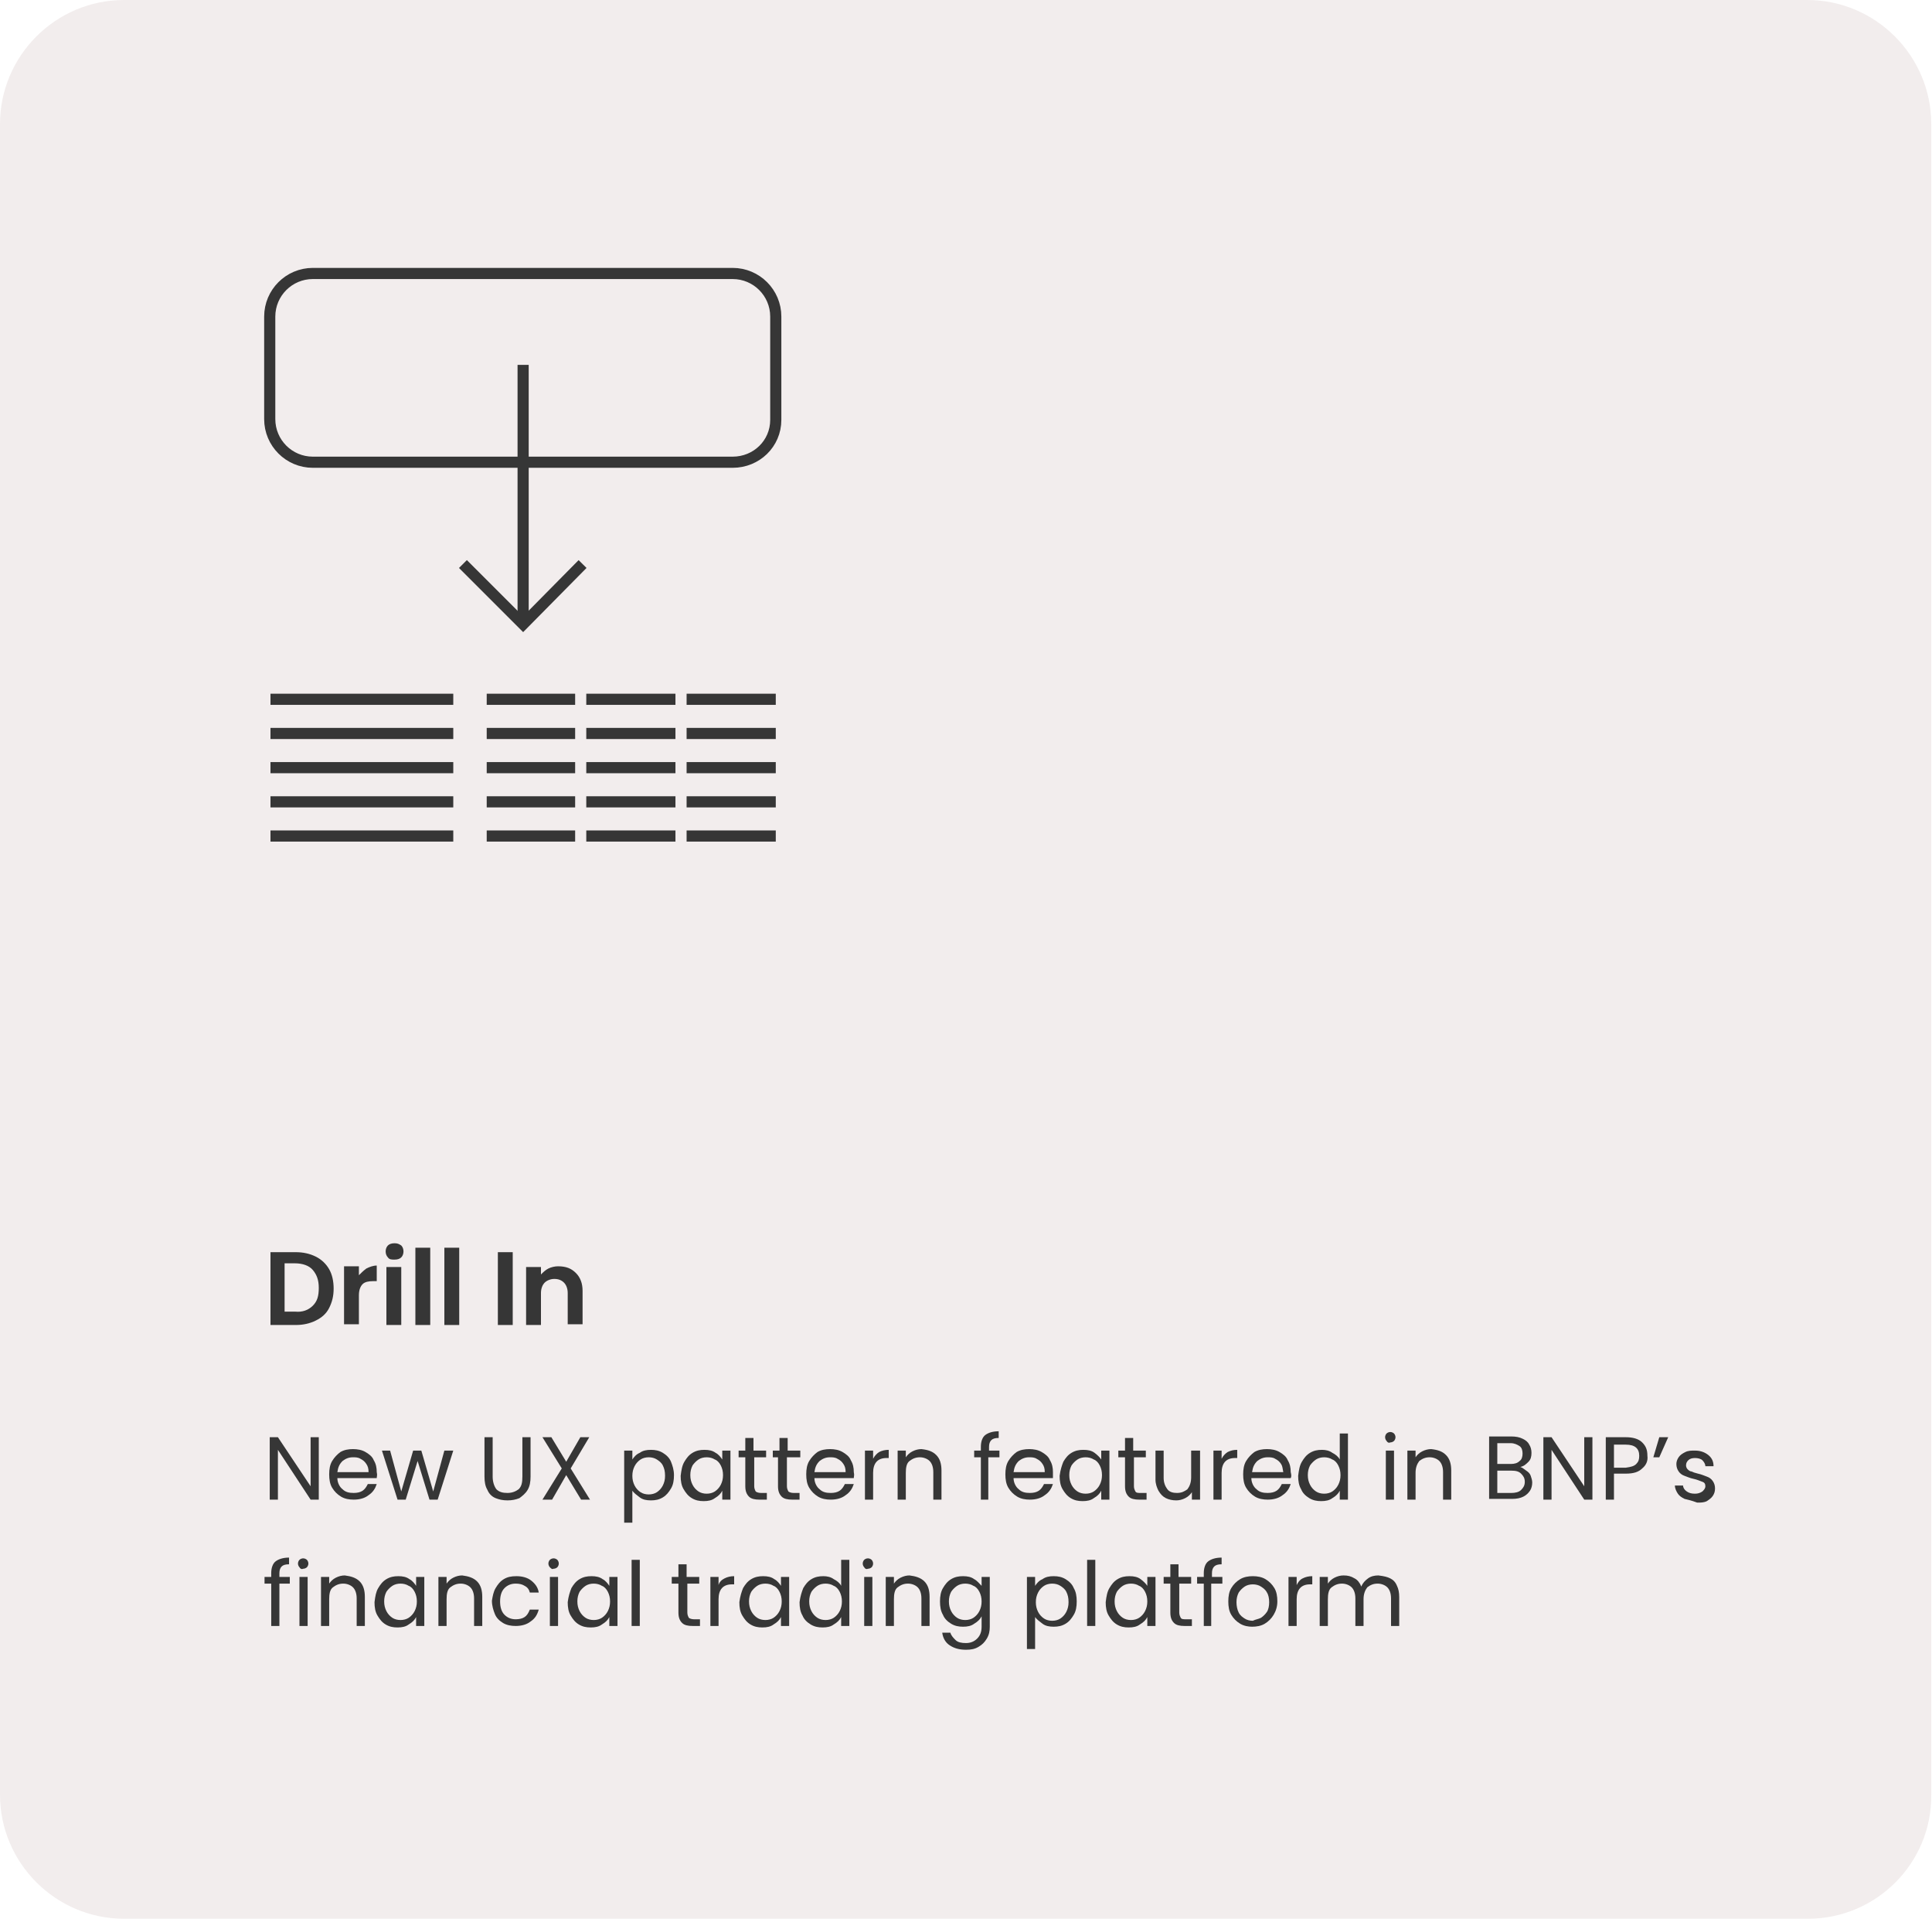
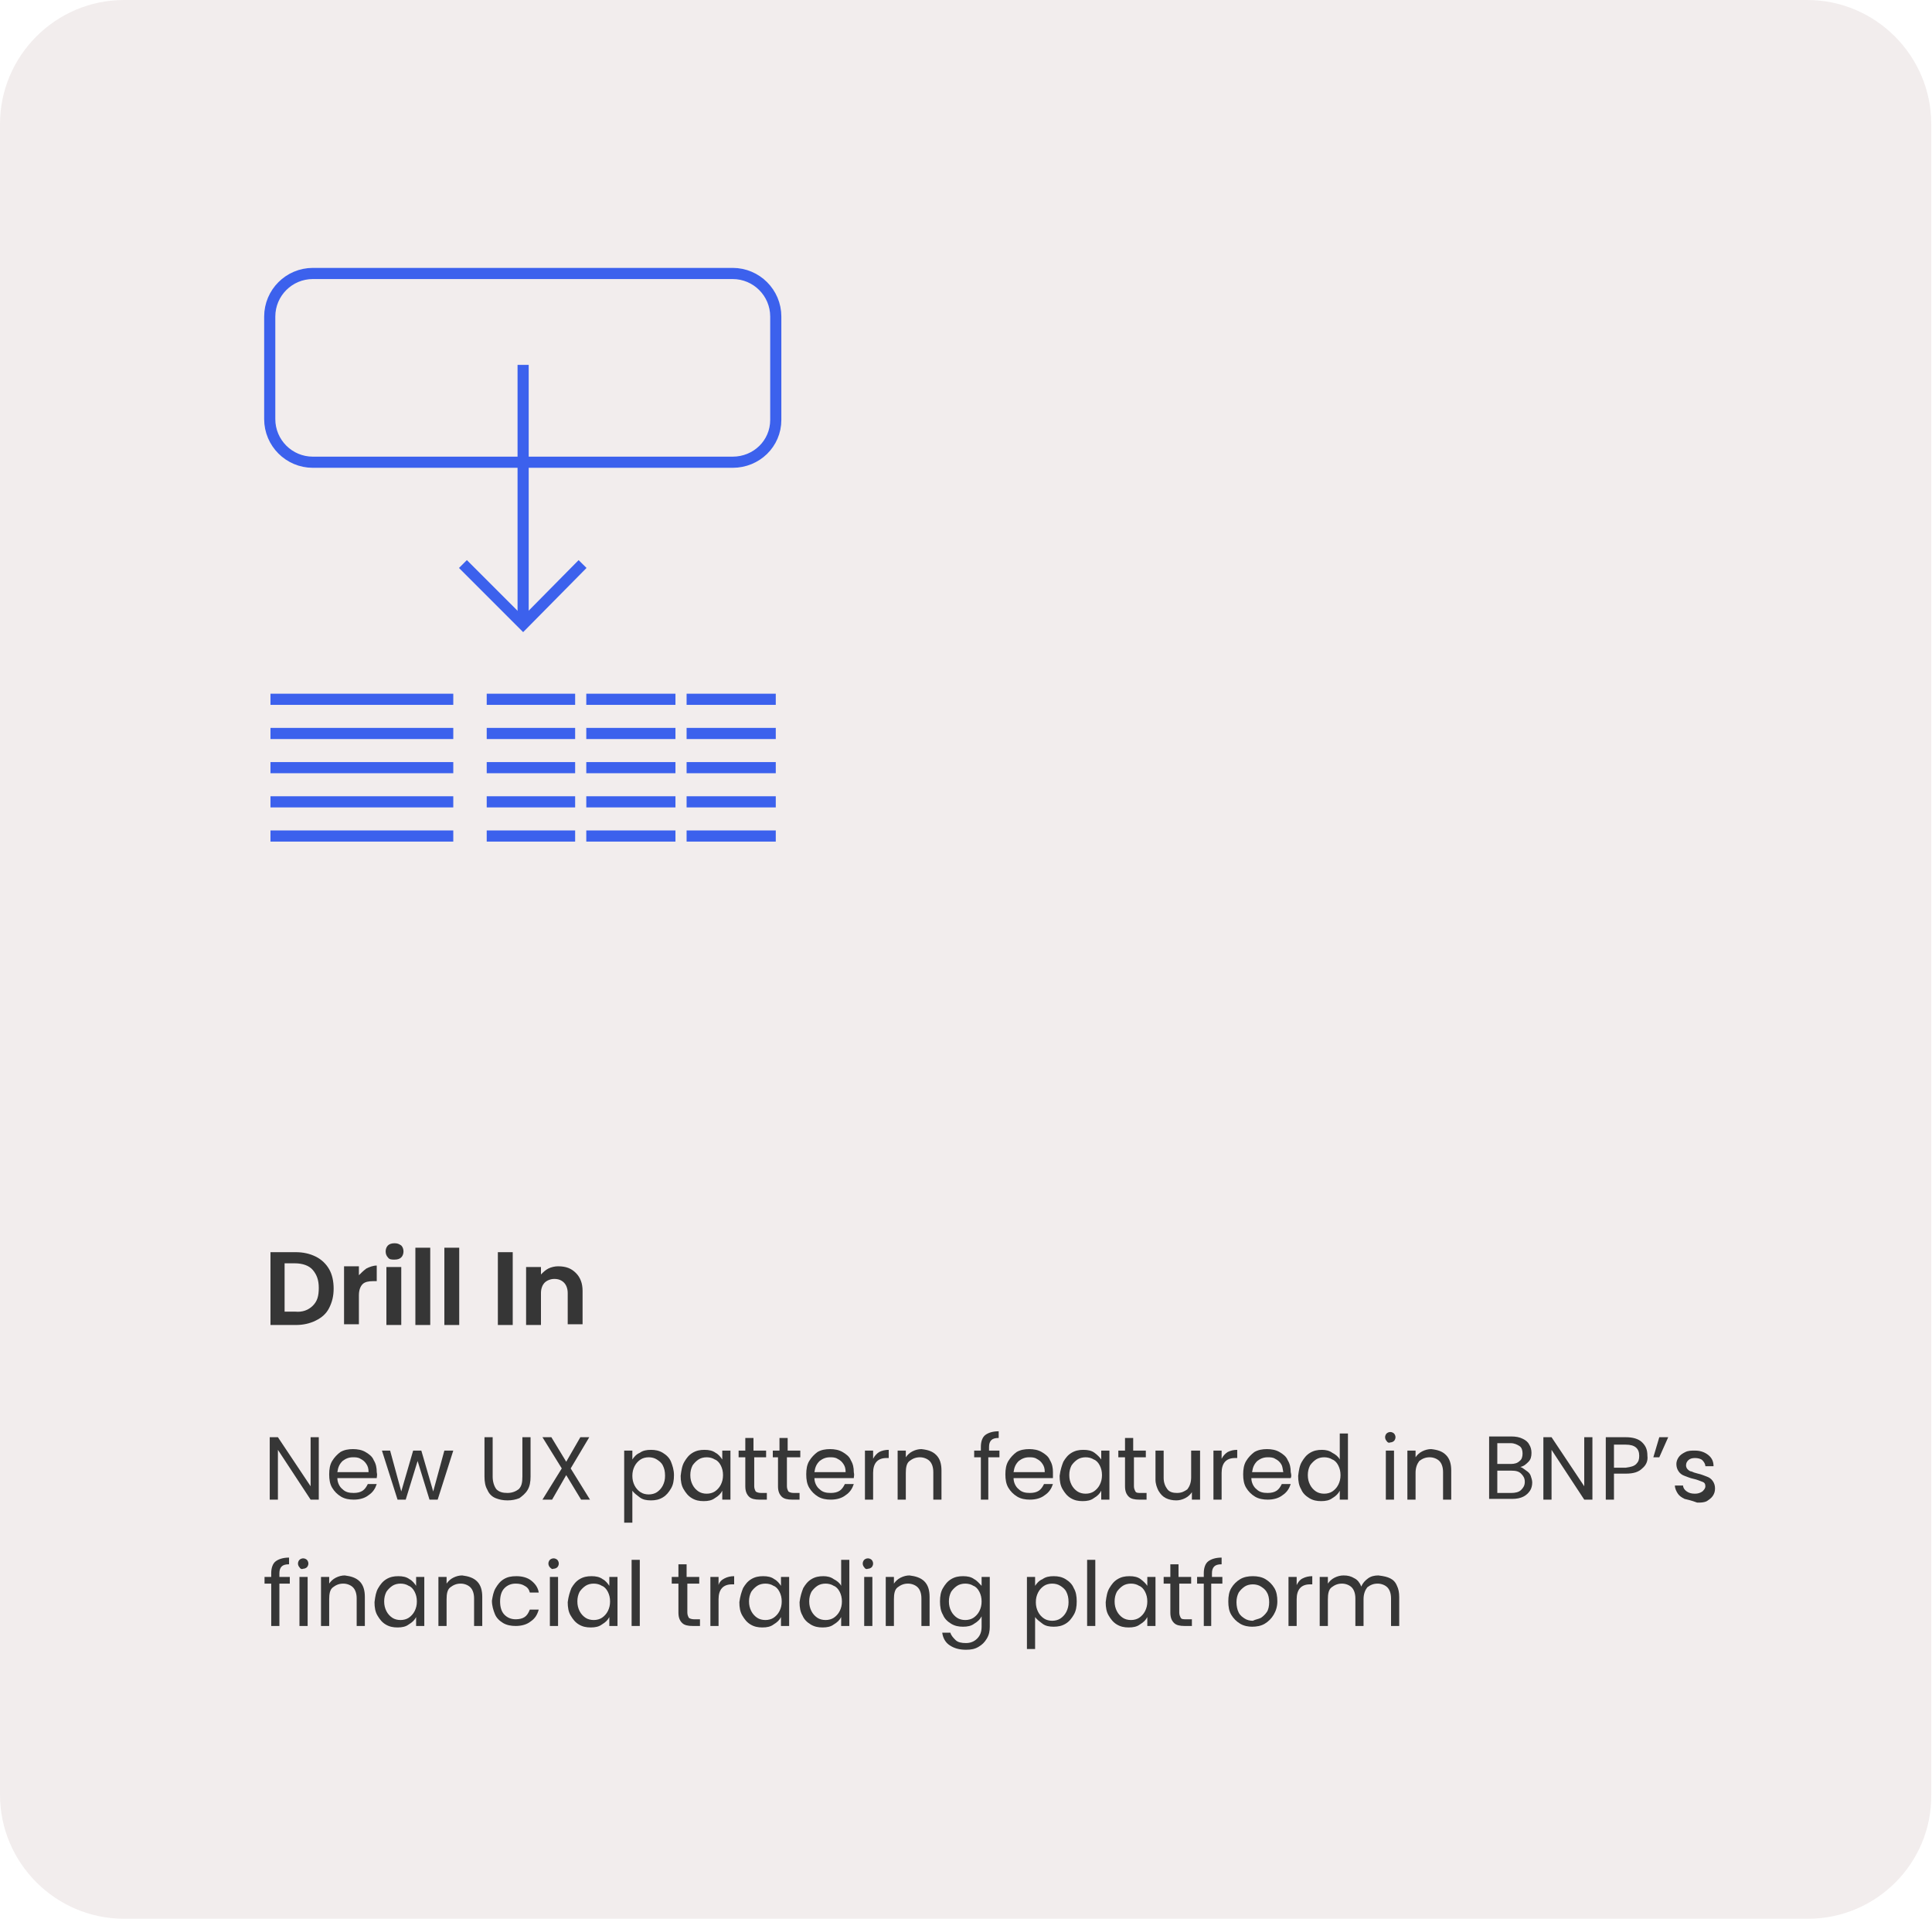
<svg xmlns="http://www.w3.org/2000/svg" version="1.1" baseProfile="tiny" id="Layer_1" x="0px" y="0px" width="260px" height="258.2px" viewBox="0 0 260 258.2" overflow="visible" xml:space="preserve">
  <path fill="#F2EDED" d="M243.3,258.2H16.7c-9.2,0-16.7-7.5-16.7-16.7V16.7C0,7.5,7.5,0,16.7,0h226.5c9.2,0,16.7,7.5,16.7,16.7v224.8  C260,250.7,252.5,258.2,243.3,258.2z" />
  <g>
    <path fill="#363636" d="M42.9,201.8h-1.1l-4.4-6.7v6.7h-1.1v-8.4h1.1l4.4,6.6v-6.6h1.1V201.8z" />
    <path fill="#363636" d="M50.7,198.9h-5.3c0,0.6,0.3,1.2,0.7,1.5c0.4,0.4,0.9,0.5,1.5,0.5c0.5,0,0.9-0.1,1.2-0.3   c0.3-0.2,0.5-0.5,0.7-0.9h1.2c-0.2,0.6-0.5,1.1-1.1,1.5c-0.5,0.4-1.2,0.6-2,0.6c-0.6,0-1.2-0.1-1.7-0.4c-0.5-0.3-0.9-0.7-1.2-1.2   c-0.3-0.5-0.4-1.1-0.4-1.8s0.1-1.3,0.4-1.8s0.7-0.9,1.1-1.2c0.5-0.3,1.1-0.4,1.7-0.4c0.6,0,1.2,0.1,1.7,0.4   c0.5,0.3,0.9,0.6,1.1,1.1c0.3,0.5,0.4,1,0.4,1.6C50.8,198.5,50.7,198.7,50.7,198.9z M49.3,197c-0.2-0.3-0.4-0.5-0.8-0.7   c-0.3-0.2-0.7-0.2-1-0.2c-0.6,0-1,0.2-1.4,0.5c-0.4,0.4-0.6,0.8-0.7,1.5h4.2C49.6,197.6,49.5,197.3,49.3,197z" />
    <path fill="#363636" d="M61,195.2l-2.1,6.6h-1.1l-1.6-5.2l-1.6,5.2h-1.1l-2.1-6.6h1.1l1.5,5.5l1.6-5.5h1.1l1.6,5.5l1.5-5.5H61z" />
    <path fill="#363636" d="M66.3,193.4v5.3c0,0.7,0.2,1.3,0.5,1.7c0.4,0.4,0.9,0.5,1.5,0.5c0.6,0,1.1-0.2,1.5-0.5   c0.4-0.4,0.5-0.9,0.5-1.7v-5.3h1.1v5.3c0,0.7-0.1,1.3-0.4,1.8c-0.3,0.5-0.7,0.8-1.1,1.1c-0.5,0.2-1,0.3-1.6,0.3   c-0.6,0-1.1-0.1-1.6-0.3c-0.5-0.2-0.9-0.6-1.1-1.1c-0.3-0.5-0.4-1.1-0.4-1.8v-5.3H66.3z" />
    <path fill="#363636" d="M76.8,197.6l2.6,4.2h-1.2l-2-3.3l-1.9,3.3H73l2.6-4.2l-2.6-4.2h1.2l2,3.3l1.9-3.3h1.2L76.8,197.6z" />
    <path fill="#363636" d="M86.1,195.5c0.4-0.3,0.9-0.4,1.5-0.4c0.6,0,1.1,0.1,1.6,0.4s0.9,0.7,1.1,1.2s0.4,1.1,0.4,1.8   c0,0.7-0.1,1.3-0.4,1.8c-0.3,0.5-0.6,0.9-1.1,1.2s-1,0.4-1.6,0.4c-0.6,0-1.1-0.1-1.5-0.4c-0.4-0.3-0.8-0.6-1-0.9v4.3H84v-9.7h1.1   v1.2C85.3,196.1,85.6,195.7,86.1,195.5z M89.2,197.2c-0.2-0.4-0.5-0.6-0.8-0.8c-0.3-0.2-0.7-0.3-1.1-0.3c-0.4,0-0.8,0.1-1.1,0.3   c-0.3,0.2-0.6,0.5-0.8,0.9c-0.2,0.4-0.3,0.8-0.3,1.3c0,0.5,0.1,0.9,0.3,1.3c0.2,0.4,0.5,0.7,0.8,0.9c0.3,0.2,0.7,0.3,1.1,0.3   c0.4,0,0.8-0.1,1.1-0.3c0.3-0.2,0.6-0.5,0.8-0.9c0.2-0.4,0.3-0.8,0.3-1.3C89.5,198,89.4,197.6,89.2,197.2z" />
    <path fill="#363636" d="M92.1,196.7c0.3-0.5,0.6-0.9,1.1-1.2s1-0.4,1.6-0.4c0.6,0,1.1,0.1,1.5,0.4c0.4,0.2,0.7,0.6,0.9,0.9v-1.2   h1.1v6.6h-1.1v-1.2c-0.2,0.4-0.5,0.7-1,1c-0.4,0.3-0.9,0.4-1.5,0.4c-0.6,0-1.1-0.1-1.6-0.4c-0.5-0.3-0.8-0.7-1.1-1.2   c-0.3-0.5-0.4-1.1-0.4-1.8C91.7,197.8,91.8,197.2,92.1,196.7z M97,197.2c-0.2-0.4-0.5-0.7-0.8-0.8c-0.3-0.2-0.7-0.3-1.1-0.3   c-0.4,0-0.8,0.1-1.1,0.3c-0.3,0.2-0.6,0.5-0.8,0.8c-0.2,0.4-0.3,0.8-0.3,1.3c0,0.5,0.1,0.9,0.3,1.3c0.2,0.4,0.5,0.7,0.8,0.9   c0.3,0.2,0.7,0.3,1.1,0.3c0.4,0,0.8-0.1,1.1-0.3c0.3-0.2,0.6-0.5,0.8-0.9c0.2-0.4,0.3-0.8,0.3-1.3S97.2,197.6,97,197.2z" />
    <path fill="#363636" d="M101.5,196.1v3.9c0,0.3,0.1,0.5,0.2,0.7c0.1,0.1,0.4,0.2,0.7,0.2h0.8v0.9h-1c-0.6,0-1.1-0.1-1.4-0.4   c-0.3-0.3-0.5-0.7-0.5-1.4v-3.9h-0.9v-0.9h0.9v-1.7h1.1v1.7h1.7v0.9H101.5z" />
    <path fill="#363636" d="M105.9,196.1v3.9c0,0.3,0.1,0.5,0.2,0.7c0.1,0.1,0.4,0.2,0.7,0.2h0.8v0.9h-1c-0.6,0-1.1-0.1-1.4-0.4   c-0.3-0.3-0.5-0.7-0.5-1.4v-3.9H104v-0.9h0.9v-1.7h1.1v1.7h1.7v0.9H105.9z" />
    <path fill="#363636" d="M114.9,198.9h-5.3c0,0.6,0.3,1.2,0.7,1.5c0.4,0.4,0.9,0.5,1.5,0.5c0.5,0,0.9-0.1,1.2-0.3   c0.3-0.2,0.5-0.5,0.7-0.9h1.2c-0.2,0.6-0.5,1.1-1.1,1.5c-0.5,0.4-1.2,0.6-2,0.6c-0.6,0-1.2-0.1-1.7-0.4c-0.5-0.3-0.9-0.7-1.2-1.2   c-0.3-0.5-0.4-1.1-0.4-1.8s0.1-1.3,0.4-1.8s0.7-0.9,1.1-1.2c0.5-0.3,1.1-0.4,1.7-0.4c0.6,0,1.2,0.1,1.7,0.4   c0.5,0.3,0.9,0.6,1.1,1.1c0.3,0.5,0.4,1,0.4,1.6C115,198.5,114.9,198.7,114.9,198.9z M113.5,197c-0.2-0.3-0.4-0.5-0.8-0.7   c-0.3-0.2-0.7-0.2-1-0.2c-0.6,0-1,0.2-1.4,0.5c-0.4,0.4-0.6,0.8-0.7,1.5h4.2C113.8,197.6,113.7,197.3,113.5,197z" />
    <path fill="#363636" d="M118.3,195.4c0.4-0.2,0.8-0.3,1.3-0.3v1.1h-0.3c-1.2,0-1.8,0.7-1.8,2v3.6h-1.1v-6.6h1.1v1.1   C117.7,195.9,118,195.6,118.3,195.4z" />
    <path fill="#363636" d="M126,195.8c0.5,0.5,0.7,1.2,0.7,2.1v3.9h-1.1v-3.7c0-0.7-0.2-1.2-0.5-1.5c-0.3-0.3-0.8-0.5-1.3-0.5   c-0.6,0-1,0.2-1.4,0.5s-0.5,0.9-0.5,1.6v3.6h-1.1v-6.6h1.1v0.9c0.2-0.3,0.5-0.6,0.9-0.8s0.8-0.3,1.2-0.3   C124.9,195.1,125.5,195.3,126,195.8z" />
    <path fill="#363636" d="M134.4,196.1H133v5.7H132v-5.7h-0.9v-0.9h0.9v-0.5c0-0.7,0.2-1.3,0.6-1.6c0.4-0.3,1-0.5,1.8-0.5v0.9   c-0.5,0-0.8,0.1-1,0.3c-0.2,0.2-0.3,0.5-0.3,0.9v0.5h1.4V196.1z" />
    <path fill="#363636" d="M141.7,198.9h-5.3c0,0.6,0.3,1.2,0.7,1.5c0.4,0.4,0.9,0.5,1.5,0.5c0.5,0,0.9-0.1,1.2-0.3   c0.3-0.2,0.5-0.5,0.7-0.9h1.2c-0.2,0.6-0.5,1.1-1.1,1.5c-0.5,0.4-1.2,0.6-2,0.6c-0.6,0-1.2-0.1-1.7-0.4c-0.5-0.3-0.9-0.7-1.2-1.2   c-0.3-0.5-0.4-1.1-0.4-1.8s0.1-1.3,0.4-1.8c0.3-0.5,0.7-0.9,1.1-1.2c0.5-0.3,1.1-0.4,1.7-0.4c0.6,0,1.2,0.1,1.7,0.4   c0.5,0.3,0.9,0.6,1.1,1.1c0.3,0.5,0.4,1,0.4,1.6C141.7,198.5,141.7,198.7,141.7,198.9z M140.3,197c-0.2-0.3-0.4-0.5-0.8-0.7   c-0.3-0.2-0.7-0.2-1-0.2c-0.6,0-1,0.2-1.4,0.5c-0.4,0.4-0.6,0.8-0.7,1.5h4.2C140.6,197.6,140.5,197.3,140.3,197z" />
    <path fill="#363636" d="M143.1,196.7c0.3-0.5,0.6-0.9,1.1-1.2c0.5-0.3,1-0.4,1.6-0.4c0.6,0,1.1,0.1,1.5,0.4s0.7,0.6,0.9,0.9v-1.2   h1.1v6.6h-1.1v-1.2c-0.2,0.4-0.5,0.7-1,1c-0.4,0.3-0.9,0.4-1.5,0.4c-0.6,0-1.1-0.1-1.6-0.4c-0.5-0.3-0.8-0.7-1.1-1.2   c-0.3-0.5-0.4-1.1-0.4-1.8C142.7,197.8,142.9,197.2,143.1,196.7z M148,197.2c-0.2-0.4-0.5-0.7-0.8-0.8c-0.3-0.2-0.7-0.3-1.1-0.3   s-0.8,0.1-1.1,0.3c-0.3,0.2-0.6,0.5-0.8,0.8c-0.2,0.4-0.3,0.8-0.3,1.3c0,0.5,0.1,0.9,0.3,1.3s0.5,0.7,0.8,0.9   c0.3,0.2,0.7,0.3,1.1,0.3s0.8-0.1,1.1-0.3c0.3-0.2,0.6-0.5,0.8-0.9c0.2-0.4,0.3-0.8,0.3-1.3S148.2,197.6,148,197.2z" />
    <path fill="#363636" d="M152.6,196.1v3.9c0,0.3,0.1,0.5,0.2,0.7s0.4,0.2,0.7,0.2h0.8v0.9h-1c-0.6,0-1.1-0.1-1.4-0.4   s-0.5-0.7-0.5-1.4v-3.9h-0.9v-0.9h0.9v-1.7h1.1v1.7h1.7v0.9H152.6z" />
    <path fill="#363636" d="M161.5,195.2v6.6h-1.1v-1c-0.2,0.3-0.5,0.6-0.9,0.8c-0.4,0.2-0.8,0.3-1.2,0.3c-0.5,0-1-0.1-1.4-0.3   c-0.4-0.2-0.7-0.5-1-1c-0.2-0.4-0.4-0.9-0.4-1.5v-3.9h1.1v3.7c0,0.6,0.2,1.1,0.5,1.5s0.8,0.5,1.3,0.5c0.6,0,1-0.2,1.4-0.5   c0.3-0.4,0.5-0.9,0.5-1.6v-3.6H161.5z" />
    <path fill="#363636" d="M165.2,195.4c0.4-0.2,0.8-0.3,1.3-0.3v1.1h-0.3c-1.2,0-1.8,0.7-1.8,2v3.6h-1.1v-6.6h1.1v1.1   C164.6,195.9,164.9,195.6,165.2,195.4z" />
    <path fill="#363636" d="M173.7,198.9h-5.3c0,0.6,0.3,1.2,0.7,1.5c0.4,0.4,0.9,0.5,1.5,0.5c0.5,0,0.9-0.1,1.2-0.3   c0.3-0.2,0.5-0.5,0.7-0.9h1.2c-0.2,0.6-0.5,1.1-1.1,1.5c-0.5,0.4-1.2,0.6-2,0.6c-0.6,0-1.2-0.1-1.7-0.4c-0.5-0.3-0.9-0.7-1.2-1.2   c-0.3-0.5-0.4-1.1-0.4-1.8s0.1-1.3,0.4-1.8c0.3-0.5,0.7-0.9,1.1-1.2c0.5-0.3,1.1-0.4,1.7-0.4c0.6,0,1.2,0.1,1.7,0.4   c0.5,0.3,0.9,0.6,1.1,1.1c0.3,0.5,0.4,1,0.4,1.6C173.8,198.5,173.8,198.7,173.7,198.9z M172.4,197c-0.2-0.3-0.4-0.5-0.8-0.7   c-0.3-0.2-0.7-0.2-1-0.2c-0.6,0-1,0.2-1.4,0.5c-0.4,0.4-0.6,0.8-0.7,1.5h4.2C172.6,197.6,172.6,197.3,172.4,197z" />
    <path fill="#363636" d="M175.2,196.7c0.3-0.5,0.6-0.9,1.1-1.2c0.5-0.3,1-0.4,1.6-0.4c0.5,0,1,0.1,1.4,0.4c0.4,0.2,0.8,0.5,1,0.9   v-3.5h1.1v8.9h-1.1v-1.2c-0.2,0.4-0.5,0.7-1,1c-0.4,0.3-0.9,0.4-1.5,0.4c-0.6,0-1.1-0.1-1.6-0.4c-0.5-0.3-0.9-0.7-1.1-1.2   c-0.3-0.5-0.4-1.1-0.4-1.8C174.8,197.8,174.9,197.2,175.2,196.7z M180.1,197.2c-0.2-0.4-0.5-0.7-0.8-0.8c-0.3-0.2-0.7-0.3-1.1-0.3   s-0.8,0.1-1.1,0.3c-0.3,0.2-0.6,0.5-0.8,0.8c-0.2,0.4-0.3,0.8-0.3,1.3c0,0.5,0.1,0.9,0.3,1.3s0.5,0.7,0.8,0.9   c0.3,0.2,0.7,0.3,1.1,0.3s0.8-0.1,1.1-0.3c0.3-0.2,0.6-0.5,0.8-0.9c0.2-0.4,0.3-0.8,0.3-1.3S180.3,197.6,180.1,197.2z" />
    <path fill="#363636" d="M186.6,193.9c-0.1-0.1-0.2-0.3-0.2-0.5s0.1-0.4,0.2-0.5s0.3-0.2,0.5-0.2c0.2,0,0.4,0.1,0.5,0.2   s0.2,0.3,0.2,0.5s-0.1,0.4-0.2,0.5c-0.1,0.1-0.3,0.2-0.5,0.2C186.9,194.2,186.7,194.1,186.6,193.9z M187.6,195.2v6.6h-1.1v-6.6   H187.6z" />
    <path fill="#363636" d="M194.6,195.8c0.5,0.5,0.7,1.2,0.7,2.1v3.9h-1.1v-3.7c0-0.7-0.2-1.2-0.5-1.5c-0.3-0.3-0.8-0.5-1.3-0.5   c-0.6,0-1,0.2-1.4,0.5c-0.3,0.4-0.5,0.9-0.5,1.6v3.6h-1.1v-6.6h1.1v0.9c0.2-0.3,0.5-0.6,0.9-0.8c0.4-0.2,0.8-0.3,1.2-0.3   C193.5,195.1,194.1,195.3,194.6,195.8z" />
    <path fill="#363636" d="M205.4,197.9c0.3,0.2,0.5,0.4,0.6,0.7c0.1,0.3,0.2,0.6,0.2,0.9c0,0.4-0.1,0.8-0.3,1.1   c-0.2,0.3-0.5,0.6-0.9,0.8s-0.9,0.3-1.5,0.3h-3.1v-8.4h3c0.6,0,1.1,0.1,1.5,0.3c0.4,0.2,0.7,0.4,0.9,0.8c0.2,0.3,0.3,0.7,0.3,1.1   c0,0.5-0.1,0.9-0.4,1.2c-0.3,0.3-0.6,0.6-1.1,0.7C204.9,197.5,205.1,197.7,205.4,197.9z M201.5,197h1.8c0.5,0,0.9-0.1,1.2-0.4   c0.3-0.2,0.4-0.6,0.4-1c0-0.4-0.1-0.8-0.4-1c-0.3-0.2-0.7-0.4-1.2-0.4h-1.8V197z M204.7,200.5c0.3-0.3,0.5-0.6,0.5-1.1   c0-0.5-0.2-0.8-0.5-1.1c-0.3-0.3-0.7-0.4-1.3-0.4h-1.9v3h1.9C203.9,200.9,204.4,200.8,204.7,200.5z" />
    <path fill="#363636" d="M214.3,201.8h-1.1l-4.4-6.7v6.7h-1.1v-8.4h1.1l4.4,6.6v-6.6h1.1V201.8z" />
    <path fill="#363636" d="M221,197.6c-0.5,0.5-1.2,0.7-2.2,0.7h-1.6v3.5h-1.1v-8.4h2.7c0.9,0,1.7,0.2,2.2,0.7c0.5,0.5,0.7,1,0.7,1.8   C221.8,196.6,221.5,197.2,221,197.6z M220.2,197c0.3-0.3,0.4-0.6,0.4-1.1c0-1-0.6-1.5-1.8-1.5h-1.6v3.1h1.6   C219.5,197.4,219.9,197.3,220.2,197z" />
    <path fill="#363636" d="M223.3,193.4h1.2l-1.2,2.7h-0.8L223.3,193.4z" />
    <path fill="#363636" d="M226.7,201.7c-0.4-0.2-0.7-0.4-0.9-0.7c-0.2-0.3-0.4-0.7-0.4-1.1h1.1c0,0.3,0.2,0.6,0.5,0.8   c0.3,0.2,0.6,0.3,1.1,0.3c0.4,0,0.7-0.1,1-0.3c0.2-0.2,0.4-0.4,0.4-0.7c0-0.3-0.1-0.5-0.4-0.6c-0.3-0.1-0.7-0.3-1.2-0.4   c-0.5-0.1-0.9-0.3-1.2-0.4c-0.3-0.1-0.6-0.3-0.8-0.6c-0.2-0.3-0.3-0.6-0.3-1c0-0.3,0.1-0.6,0.3-0.9c0.2-0.3,0.5-0.5,0.9-0.7   c0.4-0.2,0.8-0.2,1.3-0.2c0.7,0,1.3,0.2,1.8,0.6s0.7,0.9,0.7,1.5h-1.1c0-0.3-0.2-0.6-0.4-0.8s-0.6-0.3-1-0.3   c-0.4,0-0.7,0.1-0.9,0.3c-0.2,0.2-0.3,0.4-0.3,0.7c0,0.2,0.1,0.4,0.2,0.5c0.1,0.1,0.3,0.3,0.5,0.3c0.2,0.1,0.5,0.2,0.9,0.3   c0.5,0.1,0.9,0.3,1.2,0.4s0.6,0.3,0.8,0.6s0.3,0.6,0.3,1c0,0.4-0.1,0.7-0.3,1c-0.2,0.3-0.5,0.5-0.8,0.7c-0.4,0.2-0.8,0.2-1.3,0.2   C227.6,201.9,227.1,201.8,226.7,201.7z" />
    <path fill="#363636" d="M39,213.1h-1.4v5.7h-1.1v-5.7h-0.9v-0.9h0.9v-0.5c0-0.7,0.2-1.3,0.6-1.6c0.4-0.3,1-0.5,1.8-0.5v0.9   c-0.5,0-0.8,0.1-1,0.3c-0.2,0.2-0.3,0.5-0.3,0.9v0.5H39V213.1z" />
    <path fill="#363636" d="M40.3,210.9c-0.1-0.1-0.2-0.3-0.2-0.5s0.1-0.4,0.2-0.5s0.3-0.2,0.5-0.2c0.2,0,0.4,0.1,0.5,0.2   c0.1,0.1,0.2,0.3,0.2,0.5s-0.1,0.4-0.2,0.5c-0.1,0.1-0.3,0.2-0.5,0.2C40.6,211.2,40.4,211.1,40.3,210.9z M41.4,212.2v6.6h-1.1v-6.6   H41.4z" />
    <path fill="#363636" d="M48.4,212.8c0.5,0.5,0.7,1.2,0.7,2.1v3.9H48v-3.7c0-0.7-0.2-1.2-0.5-1.5c-0.3-0.3-0.8-0.5-1.3-0.5   c-0.6,0-1,0.2-1.4,0.5s-0.5,0.9-0.5,1.6v3.6h-1.1v-6.6h1.1v0.9c0.2-0.3,0.5-0.6,0.9-0.8s0.8-0.3,1.2-0.3   C47.2,212.1,47.9,212.3,48.4,212.8z" />
    <path fill="#363636" d="M50.9,213.7c0.3-0.5,0.6-0.9,1.1-1.2s1-0.4,1.6-0.4c0.6,0,1.1,0.1,1.5,0.4c0.4,0.2,0.7,0.6,0.9,0.9v-1.2   h1.1v6.6h-1.1v-1.2c-0.2,0.4-0.5,0.7-1,1c-0.4,0.3-0.9,0.4-1.5,0.4c-0.6,0-1.1-0.1-1.6-0.4c-0.5-0.3-0.8-0.7-1.1-1.2   c-0.3-0.5-0.4-1.1-0.4-1.8C50.5,214.8,50.6,214.2,50.9,213.7z M55.8,214.2c-0.2-0.4-0.5-0.7-0.8-0.8c-0.3-0.2-0.7-0.3-1.1-0.3   c-0.4,0-0.8,0.1-1.1,0.3c-0.3,0.2-0.6,0.5-0.8,0.8c-0.2,0.4-0.3,0.8-0.3,1.3c0,0.5,0.1,0.9,0.3,1.3c0.2,0.4,0.5,0.7,0.8,0.9   c0.3,0.2,0.7,0.3,1.1,0.3c0.4,0,0.8-0.1,1.1-0.3c0.3-0.2,0.6-0.5,0.8-0.9c0.2-0.4,0.3-0.8,0.3-1.3S56,214.6,55.8,214.2z" />
    <path fill="#363636" d="M64.2,212.8c0.5,0.5,0.7,1.2,0.7,2.1v3.9h-1.1v-3.7c0-0.7-0.2-1.2-0.5-1.5c-0.3-0.3-0.8-0.5-1.3-0.5   c-0.6,0-1,0.2-1.4,0.5s-0.5,0.9-0.5,1.6v3.6H59v-6.6h1.1v0.9c0.2-0.3,0.5-0.6,0.9-0.8s0.8-0.3,1.2-0.3   C63,212.1,63.7,212.3,64.2,212.8z" />
    <path fill="#363636" d="M66.7,213.7c0.3-0.5,0.6-0.9,1.1-1.2c0.5-0.3,1-0.4,1.7-0.4c0.8,0,1.5,0.2,2,0.6c0.5,0.4,0.9,0.9,1,1.6   h-1.2c-0.1-0.4-0.3-0.7-0.7-0.9c-0.3-0.2-0.7-0.3-1.2-0.3c-0.6,0-1.1,0.2-1.5,0.6c-0.4,0.4-0.6,1-0.6,1.8c0,0.8,0.2,1.4,0.6,1.8   c0.4,0.4,0.9,0.6,1.5,0.6c0.5,0,0.9-0.1,1.2-0.3c0.3-0.2,0.5-0.5,0.7-1h1.2c-0.2,0.7-0.5,1.2-1.1,1.6c-0.5,0.4-1.2,0.6-2,0.6   c-0.6,0-1.2-0.1-1.7-0.4c-0.5-0.3-0.9-0.7-1.1-1.2s-0.4-1.1-0.4-1.8C66.3,214.8,66.4,214.2,66.7,213.7z" />
    <path fill="#363636" d="M74,210.9c-0.1-0.1-0.2-0.3-0.2-0.5s0.1-0.4,0.2-0.5s0.3-0.2,0.5-0.2c0.2,0,0.4,0.1,0.5,0.2   c0.1,0.1,0.2,0.3,0.2,0.5s-0.1,0.4-0.2,0.5c-0.1,0.1-0.3,0.2-0.5,0.2C74.3,211.2,74.2,211.1,74,210.9z M75.1,212.2v6.6H74v-6.6   H75.1z" />
    <path fill="#363636" d="M76.9,213.7c0.3-0.5,0.6-0.9,1.1-1.2s1-0.4,1.6-0.4c0.6,0,1.1,0.1,1.5,0.4c0.4,0.2,0.7,0.6,0.9,0.9v-1.2   h1.1v6.6h-1.1v-1.2c-0.2,0.4-0.5,0.7-1,1c-0.4,0.3-0.9,0.4-1.5,0.4c-0.6,0-1.1-0.1-1.6-0.4c-0.5-0.3-0.8-0.7-1.1-1.2   c-0.3-0.5-0.4-1.1-0.4-1.8C76.5,214.8,76.7,214.2,76.9,213.7z M81.8,214.2c-0.2-0.4-0.5-0.7-0.8-0.8c-0.3-0.2-0.7-0.3-1.1-0.3   c-0.4,0-0.8,0.1-1.1,0.3c-0.3,0.2-0.6,0.5-0.8,0.8c-0.2,0.4-0.3,0.8-0.3,1.3c0,0.5,0.1,0.9,0.3,1.3c0.2,0.4,0.5,0.7,0.8,0.9   c0.3,0.2,0.7,0.3,1.1,0.3c0.4,0,0.8-0.1,1.1-0.3c0.3-0.2,0.6-0.5,0.8-0.9c0.2-0.4,0.3-0.8,0.3-1.3S82,214.6,81.8,214.2z" />
    <path fill="#363636" d="M86.1,209.9v8.9H85v-8.9H86.1z" />
    <path fill="#363636" d="M92.5,213.1v3.9c0,0.3,0.1,0.5,0.2,0.7c0.1,0.1,0.4,0.2,0.7,0.2h0.8v0.9h-1c-0.6,0-1.1-0.1-1.4-0.4   c-0.3-0.3-0.5-0.7-0.5-1.4v-3.9h-0.9v-0.9h0.9v-1.7h1.1v1.7h1.7v0.9H92.5z" />
    <path fill="#363636" d="M97.5,212.4c0.4-0.2,0.8-0.3,1.3-0.3v1.1h-0.3c-1.2,0-1.8,0.7-1.8,2v3.6h-1.1v-6.6h1.1v1.1   C96.8,212.9,97.1,212.6,97.5,212.4z" />
    <path fill="#363636" d="M100,213.7c0.3-0.5,0.6-0.9,1.1-1.2s1-0.4,1.6-0.4c0.6,0,1.1,0.1,1.5,0.4c0.4,0.2,0.7,0.6,0.9,0.9v-1.2h1.1   v6.6h-1.1v-1.2c-0.2,0.4-0.5,0.7-1,1c-0.4,0.3-0.9,0.4-1.5,0.4c-0.6,0-1.1-0.1-1.6-0.4c-0.5-0.3-0.8-0.7-1.1-1.2   c-0.3-0.5-0.4-1.1-0.4-1.8C99.6,214.8,99.8,214.2,100,213.7z M104.9,214.2c-0.2-0.4-0.5-0.7-0.8-0.8c-0.3-0.2-0.7-0.3-1.1-0.3   c-0.4,0-0.8,0.1-1.1,0.3c-0.3,0.2-0.6,0.5-0.8,0.8c-0.2,0.4-0.3,0.8-0.3,1.3c0,0.5,0.1,0.9,0.3,1.3c0.2,0.4,0.5,0.7,0.8,0.9   c0.3,0.2,0.7,0.3,1.1,0.3c0.4,0,0.8-0.1,1.1-0.3c0.3-0.2,0.6-0.5,0.8-0.9c0.2-0.4,0.3-0.8,0.3-1.3S105.1,214.6,104.9,214.2z" />
    <path fill="#363636" d="M108.1,213.7c0.3-0.5,0.6-0.9,1.1-1.2s1-0.4,1.6-0.4c0.5,0,1,0.1,1.4,0.4c0.4,0.2,0.8,0.5,1,0.9v-3.5h1.1   v8.9h-1.1v-1.2c-0.2,0.4-0.5,0.7-1,1c-0.4,0.3-0.9,0.4-1.5,0.4c-0.6,0-1.1-0.1-1.6-0.4s-0.9-0.7-1.1-1.2c-0.3-0.5-0.4-1.1-0.4-1.8   C107.7,214.8,107.9,214.2,108.1,213.7z M113,214.2c-0.2-0.4-0.5-0.7-0.8-0.8c-0.3-0.2-0.7-0.3-1.1-0.3c-0.4,0-0.8,0.1-1.1,0.3   c-0.3,0.2-0.6,0.5-0.8,0.8c-0.2,0.4-0.3,0.8-0.3,1.3c0,0.5,0.1,0.9,0.3,1.3c0.2,0.4,0.5,0.7,0.8,0.9c0.3,0.2,0.7,0.3,1.1,0.3   c0.4,0,0.8-0.1,1.1-0.3c0.3-0.2,0.6-0.5,0.8-0.9c0.2-0.4,0.3-0.8,0.3-1.3S113.2,214.6,113,214.2z" />
    <path fill="#363636" d="M116.3,210.9c-0.1-0.1-0.2-0.3-0.2-0.5s0.1-0.4,0.2-0.5s0.3-0.2,0.5-0.2c0.2,0,0.4,0.1,0.5,0.2   c0.1,0.1,0.2,0.3,0.2,0.5s-0.1,0.4-0.2,0.5c-0.1,0.1-0.3,0.2-0.5,0.2C116.6,211.2,116.4,211.1,116.3,210.9z M117.4,212.2v6.6h-1.1   v-6.6H117.4z" />
    <path fill="#363636" d="M124.4,212.8c0.5,0.5,0.7,1.2,0.7,2.1v3.9H124v-3.7c0-0.7-0.2-1.2-0.5-1.5c-0.3-0.3-0.8-0.5-1.3-0.5   c-0.6,0-1,0.2-1.4,0.5s-0.5,0.9-0.5,1.6v3.6h-1.1v-6.6h1.1v0.9c0.2-0.3,0.5-0.6,0.9-0.8s0.8-0.3,1.2-0.3   C123.2,212.1,123.9,212.3,124.4,212.8z" />
    <path fill="#363636" d="M131.1,212.5c0.4,0.2,0.7,0.6,1,0.9v-1.2h1.1v6.7c0,0.6-0.1,1.1-0.4,1.6c-0.3,0.5-0.6,0.8-1.1,1.1   c-0.5,0.3-1,0.4-1.7,0.4c-0.9,0-1.6-0.2-2.2-0.6c-0.6-0.4-0.9-1-1-1.7h1.1c0.1,0.4,0.4,0.7,0.7,1s0.8,0.4,1.4,0.4   c0.6,0,1.1-0.2,1.5-0.6c0.4-0.4,0.6-0.9,0.6-1.6v-1.4c-0.2,0.4-0.5,0.7-1,1c-0.4,0.3-0.9,0.4-1.5,0.4c-0.6,0-1.1-0.1-1.6-0.4   s-0.9-0.7-1.1-1.2c-0.3-0.5-0.4-1.1-0.4-1.8c0-0.7,0.1-1.3,0.4-1.8s0.6-0.9,1.1-1.2s1-0.4,1.6-0.4   C130.2,212.1,130.7,212.2,131.1,212.5z M131.8,214.2c-0.2-0.4-0.5-0.7-0.8-0.8c-0.3-0.2-0.7-0.3-1.1-0.3c-0.4,0-0.8,0.1-1.1,0.3   c-0.3,0.2-0.6,0.5-0.8,0.8c-0.2,0.4-0.3,0.8-0.3,1.3c0,0.5,0.1,0.9,0.3,1.3c0.2,0.4,0.5,0.7,0.8,0.9c0.3,0.2,0.7,0.3,1.1,0.3   c0.4,0,0.8-0.1,1.1-0.3c0.3-0.2,0.6-0.5,0.8-0.9s0.3-0.8,0.3-1.3S132,214.6,131.8,214.2z" />
    <path fill="#363636" d="M140.3,212.5c0.4-0.3,0.9-0.4,1.5-0.4c0.6,0,1.1,0.1,1.6,0.4c0.5,0.3,0.9,0.7,1.1,1.2   c0.3,0.5,0.4,1.1,0.4,1.8c0,0.7-0.1,1.3-0.4,1.8c-0.3,0.5-0.6,0.9-1.1,1.2c-0.5,0.3-1,0.4-1.6,0.4c-0.6,0-1.1-0.1-1.5-0.4   c-0.4-0.3-0.8-0.6-1-0.9v4.3h-1.1v-9.7h1.1v1.2C139.5,213.1,139.8,212.7,140.3,212.5z M143.5,214.2c-0.2-0.4-0.5-0.6-0.8-0.8   c-0.3-0.2-0.7-0.3-1.1-0.3c-0.4,0-0.8,0.1-1.1,0.3c-0.3,0.2-0.6,0.5-0.8,0.9c-0.2,0.4-0.3,0.8-0.3,1.3c0,0.5,0.1,0.9,0.3,1.3   c0.2,0.4,0.5,0.7,0.8,0.9c0.3,0.2,0.7,0.3,1.1,0.3c0.4,0,0.8-0.1,1.1-0.3c0.3-0.2,0.6-0.5,0.8-0.9s0.3-0.8,0.3-1.3   C143.8,215,143.7,214.6,143.5,214.2z" />
    <path fill="#363636" d="M147.4,209.9v8.9h-1.1v-8.9H147.4z" />
    <path fill="#363636" d="M149.3,213.7c0.3-0.5,0.6-0.9,1.1-1.2c0.5-0.3,1-0.4,1.6-0.4c0.6,0,1.1,0.1,1.5,0.4s0.7,0.6,0.9,0.9v-1.2   h1.1v6.6h-1.1v-1.2c-0.2,0.4-0.5,0.7-1,1c-0.4,0.3-0.9,0.4-1.5,0.4c-0.6,0-1.1-0.1-1.6-0.4c-0.5-0.3-0.8-0.7-1.1-1.2   c-0.3-0.5-0.4-1.1-0.4-1.8C148.9,214.8,149,214.2,149.3,213.7z M154.1,214.2c-0.2-0.4-0.5-0.7-0.8-0.8c-0.3-0.2-0.7-0.3-1.1-0.3   s-0.8,0.1-1.1,0.3c-0.3,0.2-0.6,0.5-0.8,0.8c-0.2,0.4-0.3,0.8-0.3,1.3c0,0.5,0.1,0.9,0.3,1.3s0.5,0.7,0.8,0.9   c0.3,0.2,0.7,0.3,1.1,0.3s0.8-0.1,1.1-0.3c0.3-0.2,0.6-0.5,0.8-0.9c0.2-0.4,0.3-0.8,0.3-1.3S154.3,214.6,154.1,214.2z" />
    <path fill="#363636" d="M158.7,213.1v3.9c0,0.3,0.1,0.5,0.2,0.7s0.4,0.2,0.7,0.2h0.8v0.9h-1c-0.6,0-1.1-0.1-1.4-0.4   s-0.5-0.7-0.5-1.4v-3.9h-0.9v-0.9h0.9v-1.7h1.1v1.7h1.7v0.9H158.7z" />
    <path fill="#363636" d="M164.4,213.1H163v5.7H162v-5.7h-0.9v-0.9h0.9v-0.5c0-0.7,0.2-1.3,0.6-1.6s1-0.5,1.8-0.5v0.9   c-0.5,0-0.8,0.1-1,0.3c-0.2,0.2-0.3,0.5-0.3,0.9v0.5h1.4V213.1z" />
    <path fill="#363636" d="M166.9,218.5c-0.5-0.3-0.9-0.7-1.2-1.2c-0.3-0.5-0.4-1.1-0.4-1.8c0-0.7,0.1-1.3,0.4-1.8s0.7-0.9,1.2-1.2   c0.5-0.3,1.1-0.4,1.7-0.4s1.2,0.1,1.7,0.4c0.5,0.3,0.9,0.7,1.2,1.2s0.4,1.1,0.4,1.8s-0.2,1.3-0.5,1.8c-0.3,0.5-0.7,0.9-1.2,1.2   c-0.5,0.3-1.1,0.4-1.7,0.4C168,218.9,167.4,218.8,166.9,218.5z M169.7,217.7c0.3-0.2,0.6-0.5,0.8-0.8s0.3-0.8,0.3-1.3   c0-0.5-0.1-1-0.3-1.3c-0.2-0.4-0.5-0.6-0.8-0.8c-0.3-0.2-0.7-0.3-1.1-0.3c-0.4,0-0.8,0.1-1.1,0.3c-0.3,0.2-0.6,0.5-0.8,0.8   c-0.2,0.4-0.3,0.8-0.3,1.3c0,0.5,0.1,1,0.3,1.4c0.2,0.4,0.5,0.6,0.8,0.8s0.7,0.3,1.1,0.3C169,217.9,169.3,217.9,169.7,217.7z" />
    <path fill="#363636" d="M175.3,212.4c0.4-0.2,0.8-0.3,1.3-0.3v1.1h-0.3c-1.2,0-1.8,0.7-1.8,2v3.6h-1.1v-6.6h1.1v1.1   C174.7,212.9,174.9,212.6,175.3,212.4z" />
    <path fill="#363636" d="M187.1,212.4c0.4,0.2,0.7,0.5,0.9,1c0.2,0.4,0.3,0.9,0.3,1.5v3.9h-1.1v-3.7c0-0.7-0.2-1.2-0.5-1.5   c-0.3-0.3-0.8-0.5-1.3-0.5c-0.6,0-1,0.2-1.4,0.5c-0.3,0.4-0.5,0.9-0.5,1.6v3.6h-1.1v-3.7c0-0.7-0.2-1.2-0.5-1.5   c-0.3-0.3-0.8-0.5-1.3-0.5c-0.6,0-1,0.2-1.4,0.5s-0.5,0.9-0.5,1.6v3.6h-1.1v-6.6h1.1v0.9c0.2-0.3,0.5-0.6,0.9-0.8   c0.4-0.2,0.8-0.3,1.2-0.3c0.6,0,1,0.1,1.5,0.4c0.4,0.2,0.7,0.6,0.9,1.1c0.2-0.5,0.5-0.8,0.9-1.1c0.4-0.3,0.9-0.4,1.4-0.4   C186.3,212.1,186.7,212.2,187.1,212.4z" />
  </g>
  <g>
    <path fill="#363636" d="M42.5,169.1c0.8,0.4,1.4,1,1.8,1.7s0.6,1.6,0.6,2.6c0,1-0.2,1.8-0.6,2.6s-1,1.3-1.8,1.7s-1.7,0.6-2.7,0.6   h-3.4v-9.8h3.4C40.8,168.5,41.7,168.7,42.5,169.1z M42.1,175.7c0.6-0.6,0.8-1.3,0.8-2.4s-0.3-1.8-0.8-2.4s-1.4-0.9-2.4-0.9h-1.4   v6.5h1.4C40.7,176.6,41.5,176.3,42.1,175.7z" />
    <path fill="#363636" d="M49.3,170.7c0.4-0.2,0.9-0.4,1.4-0.4v2.1h-0.5c-0.6,0-1.1,0.1-1.4,0.4c-0.3,0.3-0.5,0.8-0.5,1.5v3.9h-2   v-7.8h2v1.2C48.6,171.3,48.9,171,49.3,170.7z" />
    <path fill="#363636" d="M52.2,169.2c-0.2-0.2-0.3-0.5-0.3-0.8c0-0.3,0.1-0.6,0.3-0.8c0.2-0.2,0.5-0.3,0.9-0.3s0.6,0.1,0.9,0.3   c0.2,0.2,0.3,0.5,0.3,0.8c0,0.3-0.1,0.6-0.3,0.8c-0.2,0.2-0.5,0.3-0.9,0.3S52.4,169.5,52.2,169.2z M54,170.5v7.8h-2v-7.8H54z" />
    <path fill="#363636" d="M57.9,167.9v10.4h-2v-10.4H57.9z" />
    <path fill="#363636" d="M61.8,167.9v10.4h-2v-10.4H61.8z" />
    <path fill="#363636" d="M69,168.5v9.8h-2v-9.8H69z" />
    <path fill="#363636" d="M77.5,171.3c0.6,0.6,0.9,1.4,0.9,2.4v4.5h-2V174c0-0.6-0.2-1.1-0.5-1.4s-0.7-0.5-1.3-0.5   c-0.5,0-1,0.2-1.3,0.5c-0.3,0.3-0.5,0.8-0.5,1.4v4.3h-2v-7.8h2v1c0.3-0.3,0.6-0.6,1-0.8c0.4-0.2,0.9-0.3,1.3-0.3   C76.2,170.4,76.9,170.7,77.5,171.3z" />
  </g>
-   <path fill="none" stroke="#363636" stroke-width="1.5" stroke-miterlimit="10" d="M98.6,62.2H42.1c-3.2,0-5.8-2.6-5.8-5.8V42.6  c0-3.2,2.6-5.8,5.8-5.8h56.5c3.2,0,5.8,2.6,5.8,5.8v13.9C104.4,59.7,101.8,62.2,98.6,62.2z" />
+   <path fill="none" stroke="#3C61ED" stroke-width="1.5" stroke-miterlimit="10" d="M98.6,62.2H42.1c-3.2,0-5.8-2.6-5.8-5.8V42.6  c0-3.2,2.6-5.8,5.8-5.8h56.5c3.2,0,5.8,2.6,5.8,5.8v13.9C104.4,59.7,101.8,62.2,98.6,62.2z" />
  <g>
-     <line fill="none" stroke="#363636" stroke-width="1.5" stroke-miterlimit="10" x1="70.4" y1="49.1" x2="70.4" y2="84" />
-     <polyline fill="none" stroke="#363636" stroke-width="1.5" stroke-miterlimit="10" points="78.4,75.9 70.4,84 62.3,75.9  " />
+     <line fill="none" stroke="#3C61ED" stroke-width="1.5" stroke-miterlimit="10" x1="70.4" y1="49.1" x2="70.4" y2="84" />
+     <polyline fill="none" stroke="#3C61ED" stroke-width="1.5" stroke-miterlimit="10" points="78.4,75.9 70.4,84 62.3,75.9  " />
  </g>
  <g>
-     <line fill="none" stroke="#363636" stroke-width="1.5" stroke-miterlimit="10" x1="36.4" y1="94.1" x2="61" y2="94.1" />
-     <line fill="none" stroke="#363636" stroke-width="1.5" stroke-miterlimit="10" x1="65.5" y1="94.1" x2="77.4" y2="94.1" />
-     <line fill="none" stroke="#363636" stroke-width="1.5" stroke-miterlimit="10" x1="78.9" y1="94.1" x2="90.9" y2="94.1" />
-     <line fill="none" stroke="#363636" stroke-width="1.5" stroke-miterlimit="10" x1="92.4" y1="94.1" x2="104.4" y2="94.1" />
+     <line fill="none" stroke="#3C61ED" stroke-width="1.5" stroke-miterlimit="10" x1="36.4" y1="94.1" x2="61" y2="94.1" />
+     <line fill="none" stroke="#3C61ED" stroke-width="1.5" stroke-miterlimit="10" x1="65.5" y1="94.1" x2="77.4" y2="94.1" />
+     <line fill="none" stroke="#3C61ED" stroke-width="1.5" stroke-miterlimit="10" x1="78.9" y1="94.1" x2="90.9" y2="94.1" />
+     <line fill="none" stroke="#3C61ED" stroke-width="1.5" stroke-miterlimit="10" x1="92.4" y1="94.1" x2="104.4" y2="94.1" />
  </g>
  <g>
-     <line fill="none" stroke="#363636" stroke-width="1.5" stroke-miterlimit="10" x1="36.4" y1="98.7" x2="61" y2="98.7" />
-     <line fill="none" stroke="#363636" stroke-width="1.5" stroke-miterlimit="10" x1="65.5" y1="98.7" x2="77.4" y2="98.7" />
-     <line fill="none" stroke="#363636" stroke-width="1.5" stroke-miterlimit="10" x1="78.9" y1="98.7" x2="90.9" y2="98.7" />
-     <line fill="none" stroke="#363636" stroke-width="1.5" stroke-miterlimit="10" x1="92.4" y1="98.7" x2="104.4" y2="98.7" />
+     <line fill="none" stroke="#3C61ED" stroke-width="1.5" stroke-miterlimit="10" x1="36.4" y1="98.7" x2="61" y2="98.7" />
+     <line fill="none" stroke="#3C61ED" stroke-width="1.5" stroke-miterlimit="10" x1="65.5" y1="98.7" x2="77.4" y2="98.7" />
+     <line fill="none" stroke="#3C61ED" stroke-width="1.5" stroke-miterlimit="10" x1="78.9" y1="98.7" x2="90.9" y2="98.7" />
+     <line fill="none" stroke="#3C61ED" stroke-width="1.5" stroke-miterlimit="10" x1="92.4" y1="98.7" x2="104.4" y2="98.7" />
  </g>
  <g>
-     <line fill="none" stroke="#363636" stroke-width="1.5" stroke-miterlimit="10" x1="36.4" y1="103.3" x2="61" y2="103.3" />
-     <line fill="none" stroke="#363636" stroke-width="1.5" stroke-miterlimit="10" x1="65.5" y1="103.3" x2="77.4" y2="103.3" />
-     <line fill="none" stroke="#363636" stroke-width="1.5" stroke-miterlimit="10" x1="78.9" y1="103.3" x2="90.9" y2="103.3" />
-     <line fill="none" stroke="#363636" stroke-width="1.5" stroke-miterlimit="10" x1="92.4" y1="103.3" x2="104.4" y2="103.3" />
+     <line fill="none" stroke="#3C61ED" stroke-width="1.5" stroke-miterlimit="10" x1="36.4" y1="103.3" x2="61" y2="103.3" />
+     <line fill="none" stroke="#3C61ED" stroke-width="1.5" stroke-miterlimit="10" x1="65.5" y1="103.3" x2="77.4" y2="103.3" />
+     <line fill="none" stroke="#3C61ED" stroke-width="1.5" stroke-miterlimit="10" x1="78.9" y1="103.3" x2="90.9" y2="103.3" />
+     <line fill="none" stroke="#3C61ED" stroke-width="1.5" stroke-miterlimit="10" x1="92.4" y1="103.3" x2="104.4" y2="103.3" />
  </g>
  <g>
-     <line fill="none" stroke="#363636" stroke-width="1.5" stroke-miterlimit="10" x1="36.4" y1="107.9" x2="61" y2="107.9" />
-     <line fill="none" stroke="#363636" stroke-width="1.5" stroke-miterlimit="10" x1="65.5" y1="107.9" x2="77.4" y2="107.9" />
-     <line fill="none" stroke="#363636" stroke-width="1.5" stroke-miterlimit="10" x1="78.9" y1="107.9" x2="90.9" y2="107.9" />
-     <line fill="none" stroke="#363636" stroke-width="1.5" stroke-miterlimit="10" x1="92.4" y1="107.9" x2="104.4" y2="107.9" />
+     <line fill="none" stroke="#3C61ED" stroke-width="1.5" stroke-miterlimit="10" x1="36.4" y1="107.9" x2="61" y2="107.9" />
+     <line fill="none" stroke="#3C61ED" stroke-width="1.5" stroke-miterlimit="10" x1="65.5" y1="107.9" x2="77.4" y2="107.9" />
+     <line fill="none" stroke="#3C61ED" stroke-width="1.5" stroke-miterlimit="10" x1="78.9" y1="107.9" x2="90.9" y2="107.9" />
+     <line fill="none" stroke="#3C61ED" stroke-width="1.5" stroke-miterlimit="10" x1="92.4" y1="107.9" x2="104.4" y2="107.9" />
  </g>
  <g>
-     <line fill="none" stroke="#363636" stroke-width="1.5" stroke-miterlimit="10" x1="36.4" y1="112.5" x2="61" y2="112.5" />
-     <line fill="none" stroke="#363636" stroke-width="1.5" stroke-miterlimit="10" x1="65.5" y1="112.5" x2="77.4" y2="112.5" />
-     <line fill="none" stroke="#363636" stroke-width="1.5" stroke-miterlimit="10" x1="78.9" y1="112.5" x2="90.9" y2="112.5" />
-     <line fill="none" stroke="#363636" stroke-width="1.5" stroke-miterlimit="10" x1="92.4" y1="112.5" x2="104.4" y2="112.5" />
+     <line fill="none" stroke="#3C61ED" stroke-width="1.5" stroke-miterlimit="10" x1="36.4" y1="112.5" x2="61" y2="112.5" />
+     <line fill="none" stroke="#3C61ED" stroke-width="1.5" stroke-miterlimit="10" x1="65.5" y1="112.5" x2="77.4" y2="112.5" />
+     <line fill="none" stroke="#3C61ED" stroke-width="1.5" stroke-miterlimit="10" x1="78.9" y1="112.5" x2="90.9" y2="112.5" />
+     <line fill="none" stroke="#3C61ED" stroke-width="1.5" stroke-miterlimit="10" x1="92.4" y1="112.5" x2="104.4" y2="112.5" />
  </g>
</svg>
